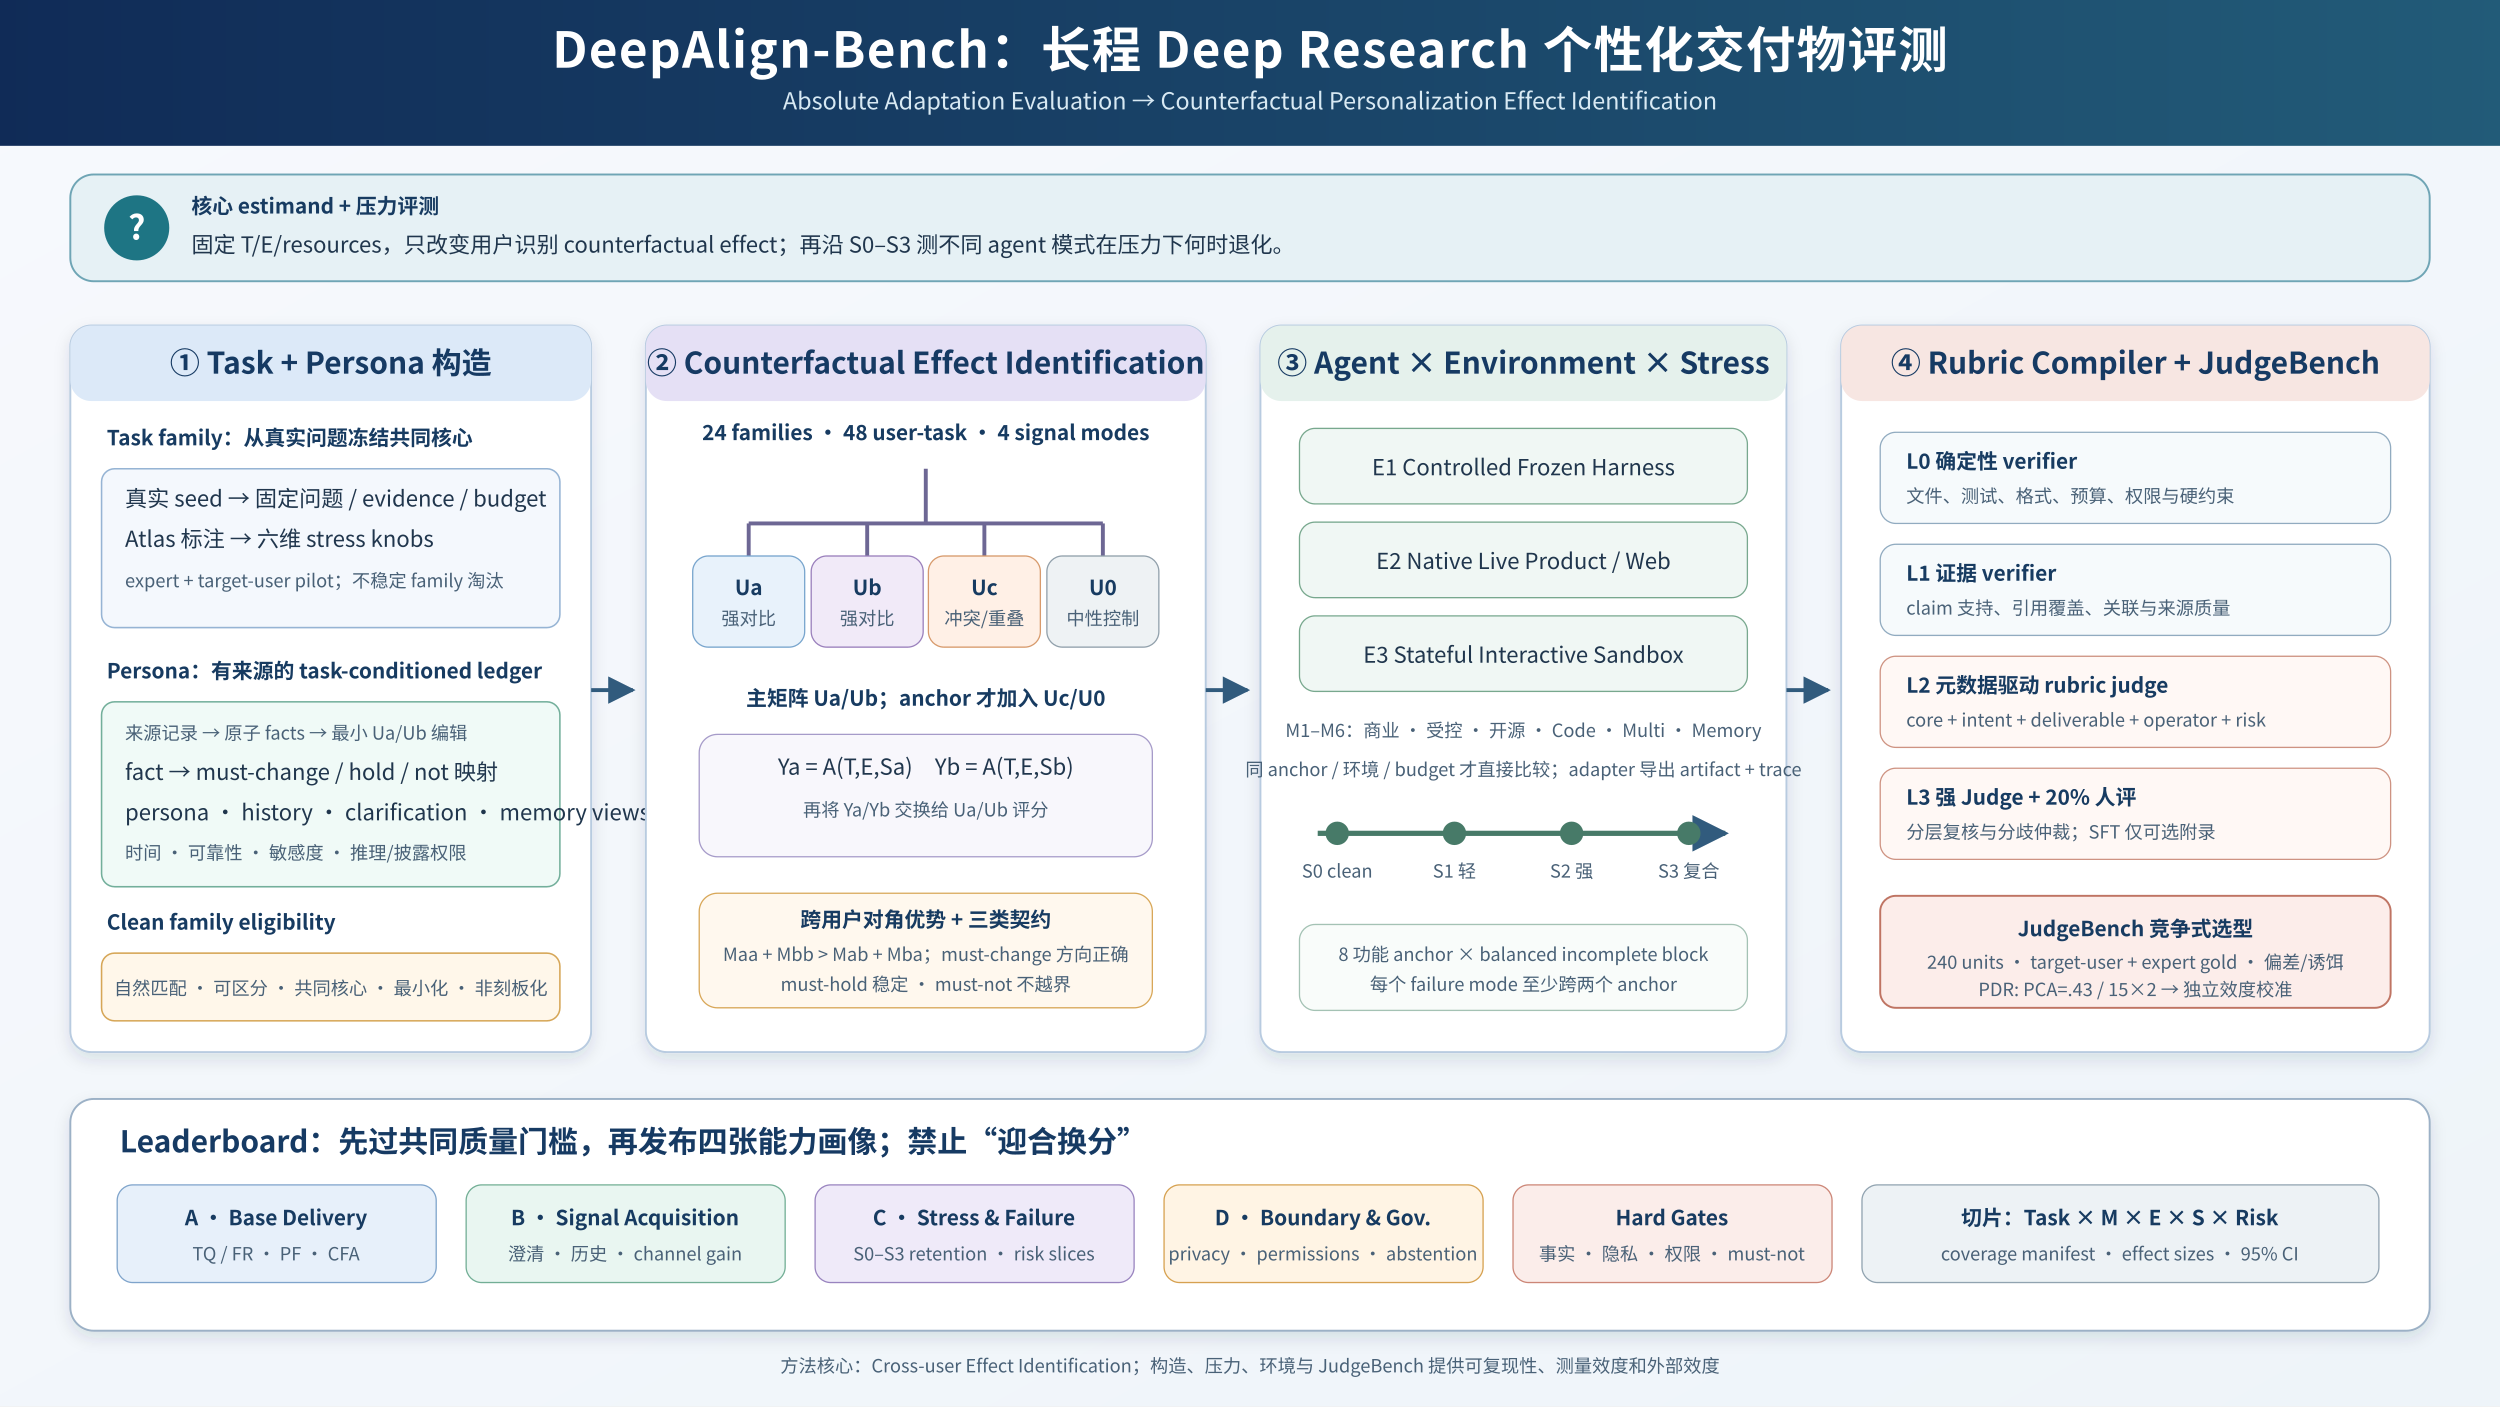
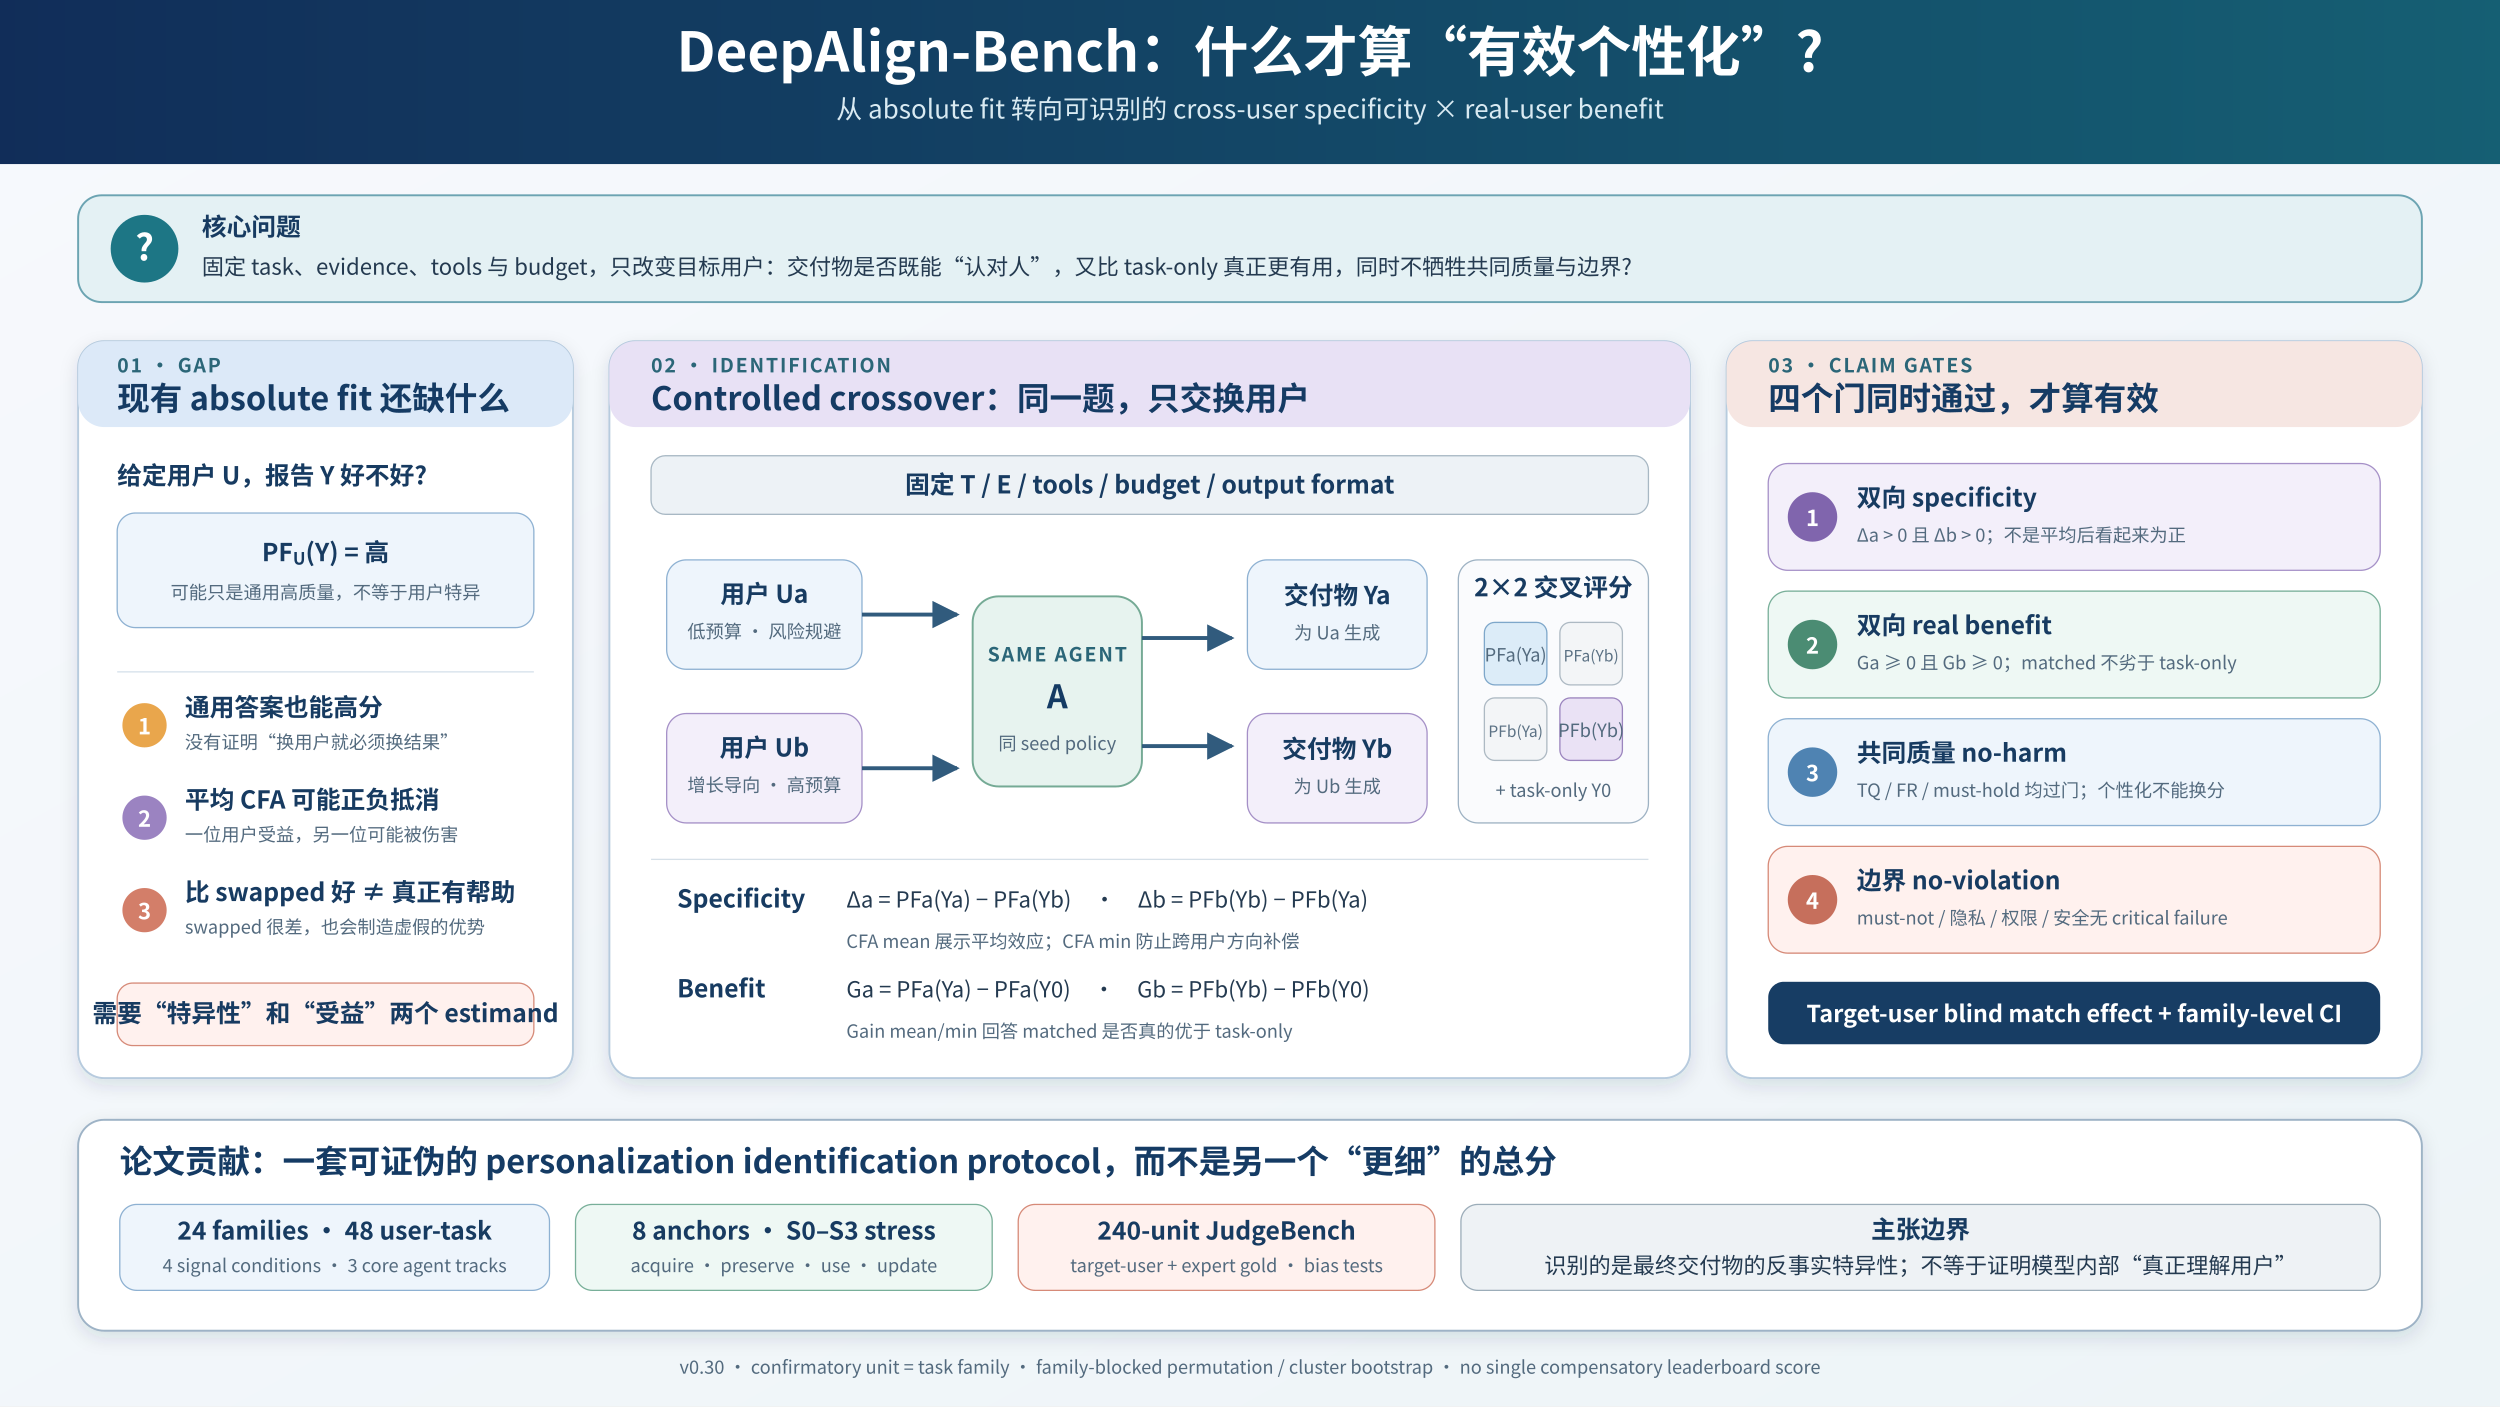
<svg xmlns="http://www.w3.org/2000/svg" width="1920" height="1080" viewBox="0 0 1920 1080">
  <defs>
    <linearGradient id="bg" x1="0" y1="0" x2="1" y2="1">
      <stop offset="0" stop-color="#F7F9FD" />
-       <stop offset="1" stop-color="#EEF4F9" />
+       <stop offset="1" stop-color="#EDF4F7" />
    </linearGradient>
    <linearGradient id="head" x1="0" y1="0" x2="1" y2="0">
-       <stop offset="0" stop-color="#102B57" />
-       <stop offset="1" stop-color="#225B78" />
+       <stop offset="0" stop-color="#112D59" />
+       <stop offset="1" stop-color="#155F73" />
    </linearGradient>
    <filter id="shadow" x="-10%" y="-10%" width="120%" height="130%">
-       <feDropShadow dx="0" dy="5" stdDeviation="6" flood-color="#16324F" flood-opacity="0.12" />
+       <feDropShadow dx="0" dy="5" stdDeviation="7" flood-color="#173652" flood-opacity="0.12" />
    </filter>
-     <marker id="arrow" viewBox="0 0 10 10" refX="9" refY="5" markerWidth="7" markerHeight="7" orient="auto-start-reverse">
-       <path d="M0 0 L10 5 L0 10 z" fill="#315B7D" />
+     <marker id="arrow" viewBox="0 0 10 10" refX="9" refY="5" markerWidth="7" markerHeight="7" orient="auto">
+       <path d="M0 0L10 5L0 10Z" fill="#315B7D" />
    </marker>
    <style>
      .cn{font-family:"PingFang SC","Microsoft YaHei","Noto Sans CJK SC",Arial,sans-serif}
-       .title{font-size:38px;font-weight:700;fill:white;letter-spacing:1px}
-       .subtitle{font-size:18px;fill:#D8E9F3}
-       .section{font-size:23px;font-weight:700;fill:#163A63}
-       .body{font-size:17px;fill:#20364D}
-       .small{font-size:14px;fill:#496177}
-       .label{font-size:16px;font-weight:700;fill:#173B61}
-       .white{fill:white}
-       .card{fill:white;stroke:#B8CBE0;stroke-width:1.5;rx:16;filter:url(#shadow)}
-       .chip{rx:10;stroke-width:1.2}
+       .title{font-size:42px;font-weight:700;fill:#fff}.subtitle{font-size:20px;fill:#D9EAF2}
+       .kicker{font-size:15px;font-weight:700;letter-spacing:1.4px;fill:#2B6678}.section{font-size:25px;font-weight:700;fill:#153B64}
+       .h3{font-size:19px;font-weight:700;fill:#173B61}.body{font-size:17px;fill:#243A50}.small{font-size:14px;fill:#536A7E}.tiny{font-size:12px;fill:#5B7184}
+       .white{fill:#fff}.card{fill:#fff;stroke:#B7CBDE;stroke-width:1.5;rx:20;filter:url(#shadow)}
+       .softBlue{fill:#EEF5FC;stroke:#8EB1D2}.softGreen{fill:#EEF8F4;stroke:#78AF99}.softViolet{fill:#F3EFFA;stroke:#A590C7}.softAmber{fill:#FFF7EA;stroke:#D6A557}.softRed{fill:#FFF1EE;stroke:#D68A78}
      .arrow{stroke:#315B7D;stroke-width:3;fill:none;marker-end:url(#arrow)}
-       .dash{stroke:#7892AB;stroke-width:2;stroke-dasharray:7 7;fill:none;marker-end:url(#arrow)}
    </style>
  </defs>
  <rect width="1920" height="1080" fill="url(#bg)" />
-   <rect x="0" y="0" width="1920" height="112" fill="url(#head)" />
-   <text x="960" y="52" text-anchor="middle" class="cn title">DeepAlign-Bench：长程 Deep Research 个性化交付物评测</text>
-   <text x="960" y="84" text-anchor="middle" class="cn subtitle">Absolute Adaptation Evaluation → Counterfactual Personalization Effect Identification</text>
-   <rect x="54" y="134" width="1812" height="82" rx="18" fill="#E6F1F5" stroke="#6FA5B5" stroke-width="1.5" />
-   <circle cx="105" cy="175" r="25" fill="#1E7584" />
-   <text x="105" y="184" text-anchor="middle" class="cn white" font-size="26" font-weight="700">?</text>
-   <text x="147" y="164" class="cn label">核心 estimand + 压力评测</text>
-   <text x="147" y="194" class="cn body">固定 T/E/resources，只改变用户识别 counterfactual effect；再沿 S0–S3 测不同 agent 模式在压力下何时退化。</text>
-   <rect x="54" y="250" width="400" height="558" class="card" />
-   <rect x="54" y="250" width="400" height="58" rx="16" fill="#DCE9F8" />
-   <text x="254" y="287" text-anchor="middle" class="cn section">① Task + Persona 构造</text>
-   <text x="82" y="342" class="cn label">Task family：从真实问题冻结共同核心</text>
-   <rect x="78" y="360" width="352" height="122" class="chip" fill="#F4F8FD" stroke="#96B4D4" />
-   <text x="96" y="389" class="cn body">真实 seed → 固定问题 / evidence / budget</text>
-   <text x="96" y="420" class="cn body">Atlas 标注 → 六维 stress knobs</text>
-   <text x="96" y="451" class="cn small">expert + target-user pilot；不稳定 family 淘汰</text>
-   <text x="82" y="521" class="cn label">Persona：有来源的 task-conditioned ledger</text>
-   <rect x="78" y="539" width="352" height="142" class="chip" fill="#F0FAF7" stroke="#73AF9B" />
-   <text x="96" y="568" class="cn small">来源记录 → 原子 facts → 最小 Ua/Ub 编辑</text>
-   <text x="96" y="599" class="cn body">fact → must-change / hold / not 映射</text>
-   <text x="96" y="630" class="cn body">persona · history · clarification · memory views</text>
-   <text x="96" y="660" class="cn small">时间 · 可靠性 · 敏感度 · 推理/披露权限</text>
-   <text x="82" y="714" class="cn label">Clean family eligibility</text>
-   <rect x="78" y="732" width="352" height="52" class="chip" fill="#FFF7EA" stroke="#D6A657" />
-   <text x="254" y="764" text-anchor="middle" class="cn small">自然匹配 · 可区分 · 共同核心 · 最小化 · 非刻板化</text>
-   <rect x="496" y="250" width="430" height="558" class="card" />
-   <rect x="496" y="250" width="430" height="58" rx="16" fill="#E5E0F5" />
-   <text x="711" y="287" text-anchor="middle" class="cn section">② Counterfactual Effect Identification</text>
-   <text x="711" y="338" text-anchor="middle" class="cn label">24 families · 48 user-task · 4 signal modes</text>
-   <line x1="711" y1="360" x2="711" y2="402" stroke="#6D6794" stroke-width="3" />
-   <line x1="575" y1="402" x2="847" y2="402" stroke="#6D6794" stroke-width="3" />
-   <line x1="575" y1="402" x2="575" y2="427" stroke="#6D6794" stroke-width="3" />
-   <line x1="666" y1="402" x2="666" y2="427" stroke="#6D6794" stroke-width="3" />
-   <line x1="756" y1="402" x2="756" y2="427" stroke="#6D6794" stroke-width="3" />
-   <line x1="847" y1="402" x2="847" y2="427" stroke="#6D6794" stroke-width="3" />
-   <rect x="532" y="427" width="86" height="70" rx="12" fill="#E8F2FB" stroke="#78A5CD" />
-   <rect x="623" y="427" width="86" height="70" rx="12" fill="#F1EAF8" stroke="#9A80BC" />
-   <rect x="713" y="427" width="86" height="70" rx="12" fill="#FFF0E6" stroke="#D79A6C" />
-   <rect x="804" y="427" width="86" height="70" rx="12" fill="#EEF2F4" stroke="#91A0AB" />
-   <text x="575" y="457" text-anchor="middle" class="cn label">Ua</text>
-   <text x="575" y="480" text-anchor="middle" class="cn small">强对比</text>
-   <text x="666" y="457" text-anchor="middle" class="cn label">Ub</text>
-   <text x="666" y="480" text-anchor="middle" class="cn small">强对比</text>
-   <text x="756" y="457" text-anchor="middle" class="cn label">Uc</text>
-   <text x="756" y="480" text-anchor="middle" class="cn small">冲突/重叠</text>
-   <text x="847" y="457" text-anchor="middle" class="cn label">U0</text>
-   <text x="847" y="480" text-anchor="middle" class="cn small">中性控制</text>
-   <text x="711" y="542" text-anchor="middle" class="cn label">主矩阵 Ua/Ub；anchor 才加入 Uc/U0</text>
-   <rect x="537" y="564" width="348" height="94" rx="14" fill="#F8F7FC" stroke="#A69BC9" />
-   <text x="711" y="595" text-anchor="middle" class="cn body">Ya = A(T,E,Sa)　Yb = A(T,E,Sb)</text>
-   <text x="711" y="627" text-anchor="middle" class="cn small">再将 Ya/Yb 交换给 Ua/Ub 评分</text>
-   <rect x="537" y="686" width="348" height="88" rx="14" fill="#FFF8EE" stroke="#D8A758" />
-   <text x="711" y="712" text-anchor="middle" class="cn label">跨用户对角优势 + 三类契约</text>
-   <text x="711" y="738" text-anchor="middle" class="cn small">Maa + Mbb &gt; Mab + Mba；must-change 方向正确</text>
-   <text x="711" y="761" text-anchor="middle" class="cn small">must-hold 稳定 · must-not 不越界</text>
-   <rect x="968" y="250" width="404" height="558" class="card" />
-   <rect x="968" y="250" width="404" height="58" rx="16" fill="#E5F1EC" />
-   <text x="1170" y="287" text-anchor="middle" class="cn section">③ Agent × Environment × Stress</text>
-   <rect x="998" y="329" width="344" height="58" rx="12" fill="#F0F7F4" stroke="#78A88E" />
-   <text x="1170" y="365" text-anchor="middle" class="cn body">E1 Controlled Frozen Harness</text>
-   <rect x="998" y="401" width="344" height="58" rx="12" fill="#F0F7F4" stroke="#78A88E" />
-   <text x="1170" y="437" text-anchor="middle" class="cn body">E2 Native Live Product / Web</text>
-   <rect x="998" y="473" width="344" height="58" rx="12" fill="#F0F7F4" stroke="#78A88E" />
-   <text x="1170" y="509" text-anchor="middle" class="cn body">E3 Stateful Interactive Sandbox</text>
-   <text x="1170" y="566" text-anchor="middle" class="cn small">M1–M6：商业 · 受控 · 开源 · Code · Multi · Memory</text>
-   <text x="1170" y="596" text-anchor="middle" class="cn small">同 anchor / 环境 / budget 才直接比较；adapter 导出 artifact + trace</text>
-   <line x1="1012" y1="640" x2="1325" y2="640" stroke="#477A68" stroke-width="4" marker-end="url(#arrow)" />
-   <circle cx="1027" cy="640" r="9" fill="#477A68" />
-   <circle cx="1117" cy="640" r="9" fill="#477A68" />
-   <circle cx="1207" cy="640" r="9" fill="#477A68" />
-   <circle cx="1297" cy="640" r="9" fill="#477A68" />
-   <text x="1027" y="674" text-anchor="middle" class="cn small">S0 clean</text>
-   <text x="1117" y="674" text-anchor="middle" class="cn small">S1 轻</text>
-   <text x="1207" y="674" text-anchor="middle" class="cn small">S2 强</text>
-   <text x="1297" y="674" text-anchor="middle" class="cn small">S3 复合</text>
-   <rect x="998" y="710" width="344" height="66" rx="12" fill="#F9FCFA" stroke="#A4C2B4" />
-   <text x="1170" y="738" text-anchor="middle" class="cn small">8 功能 anchor × balanced incomplete block</text>
-   <text x="1170" y="761" text-anchor="middle" class="cn small">每个 failure mode 至少跨两个 anchor</text>
-   <rect x="1414" y="250" width="452" height="558" class="card" />
-   <rect x="1414" y="250" width="452" height="58" rx="16" fill="#F7E6E2" />
-   <text x="1640" y="287" text-anchor="middle" class="cn section">④ Rubric Compiler + JudgeBench</text>
-   <rect x="1444" y="332" width="392" height="70" rx="12" fill="#F6FAFC" stroke="#91ABC0" />
-   <text x="1464" y="360" class="cn label">L0 确定性 verifier</text>
-   <text x="1464" y="386" class="cn small">文件、测试、格式、预算、权限与硬约束</text>
-   <rect x="1444" y="418" width="392" height="70" rx="12" fill="#F6FAFC" stroke="#91ABC0" />
-   <text x="1464" y="446" class="cn label">L1 证据 verifier</text>
-   <text x="1464" y="472" class="cn small">claim 支持、引用覆盖、关联与来源质量</text>
-   <rect x="1444" y="504" width="392" height="70" rx="12" fill="#FFF8F5" stroke="#CE9382" />
-   <text x="1464" y="532" class="cn label">L2 元数据驱动 rubric judge</text>
-   <text x="1464" y="558" class="cn small">core + intent + deliverable + operator + risk</text>
-   <rect x="1444" y="590" width="392" height="70" rx="12" fill="#FFF8F5" stroke="#CE9382" />
-   <text x="1464" y="618" class="cn label">L3 强 Judge + 20% 人评</text>
-   <text x="1464" y="644" class="cn small">分层复核与分歧仲裁；SFT 仅可选附录</text>
-   <rect x="1444" y="688" width="392" height="86" rx="12" fill="#FCEDEA" stroke="#BF7463" stroke-width="1.5" />
-   <text x="1640" y="719" text-anchor="middle" class="cn label">JudgeBench 竞争式选型</text>
-   <text x="1640" y="744" text-anchor="middle" class="cn small">240 units · target-user + expert gold · 偏差/诱饵</text>
-   <text x="1640" y="765" text-anchor="middle" class="cn small">PDR: PCA=.43 / 15×2 → 独立效度校准</text>
-   <path d="M454 530 L486 530" class="arrow" />
-   <path d="M926 530 L958 530" class="arrow" />
-   <path d="M1372 530 L1404 530" class="arrow" />
-   <rect x="54" y="844" width="1812" height="178" rx="18" fill="#FFFFFF" stroke="#9CB1C6" stroke-width="1.5" filter="url(#shadow)" />
-   <text x="92" y="885" class="cn section">Leaderboard：先过共同质量门槛，再发布四张能力画像；禁止“迎合换分”</text>
-   <rect x="90" y="910" width="245" height="75" rx="12" fill="#E7F0FA" stroke="#7FA4CB" />
-   <text x="212" y="941" text-anchor="middle" class="cn label">A · Base Delivery</text>
-   <text x="212" y="968" text-anchor="middle" class="cn small">TQ / FR · PF · CFA</text>
-   <rect x="358" y="910" width="245" height="75" rx="12" fill="#E9F6F1" stroke="#72AE95" />
-   <text x="480" y="941" text-anchor="middle" class="cn label">B · Signal Acquisition</text>
-   <text x="480" y="968" text-anchor="middle" class="cn small">澄清 · 历史 · channel gain</text>
-   <rect x="626" y="910" width="245" height="75" rx="12" fill="#EFEAF9" stroke="#9984BF" />
-   <text x="748" y="941" text-anchor="middle" class="cn label">C · Stress &amp; Failure</text>
-   <text x="748" y="968" text-anchor="middle" class="cn small">S0–S3 retention · risk slices</text>
-   <rect x="894" y="910" width="245" height="75" rx="12" fill="#FFF4E4" stroke="#D6A150" />
-   <text x="1016" y="941" text-anchor="middle" class="cn label">D · Boundary &amp; Gov.</text>
-   <text x="1016" y="968" text-anchor="middle" class="cn small">privacy · permissions · abstention</text>
-   <rect x="1162" y="910" width="245" height="75" rx="12" fill="#FBEDEA" stroke="#CC8677" />
-   <text x="1284" y="941" text-anchor="middle" class="cn label">Hard Gates</text>
-   <text x="1284" y="968" text-anchor="middle" class="cn small">事实 · 隐私 · 权限 · must-not</text>
-   <rect x="1430" y="910" width="397" height="75" rx="12" fill="#EDF2F5" stroke="#91A3B0" />
-   <text x="1628" y="941" text-anchor="middle" class="cn label">切片：Task × M × E × S × Risk</text>
-   <text x="1628" y="968" text-anchor="middle" class="cn small">coverage manifest · effect sizes · 95% CI</text>
-   <text x="960" y="1054" text-anchor="middle" class="cn small">方法核心：Cross-user Effect Identification；构造、压力、环境与 JudgeBench 提供可复现性、测量效度和外部效度</text>
+   <rect width="1920" height="126" fill="url(#head)" />
+   <text x="960" y="55" text-anchor="middle" class="cn title">DeepAlign-Bench：什么才算“有效个性化”?</text>
+   <text x="960" y="91" text-anchor="middle" class="cn subtitle">从 absolute fit 转向可识别的 cross-user specificity × real-user benefit</text>
+   <rect x="60" y="150" width="1800" height="82" rx="18" fill="#E4F1F4" stroke="#6CA4B2" stroke-width="1.5" />
+   <circle cx="111" cy="191" r="26" fill="#1D7685" />
+   <text x="111" y="200" text-anchor="middle" class="cn white" font-size="28" font-weight="700">?</text>
+   <text x="155" y="181" class="cn h3">核心问题</text>
+   <text x="155" y="211" class="cn body">固定 task、evidence、tools 与 budget，只改变目标用户：交付物是否既能“认对人”，又比 task-only 真正更有用，同时不牺牲共同质量与边界?</text>
+   <rect x="60" y="262" width="380" height="566" class="card" />
+   <rect x="60" y="262" width="380" height="66" rx="20" fill="#DCE9F8" />
+   <text x="90" y="286" class="cn kicker">01 · GAP</text>
+   <text x="90" y="315" class="cn section">现有 absolute fit 还缺什么</text>
+   <text x="90" y="372" class="cn h3">给定用户 U，报告 Y 好不好?</text>
+   <rect x="90" y="394" width="320" height="88" rx="14" class="softBlue" />
+   <text x="250" y="431" text-anchor="middle" class="cn h3">PF<tspan baseline-shift="sub" font-size="13">U</tspan>(Y) = 高</text>
+   <text x="250" y="460" text-anchor="middle" class="cn small">可能只是通用高质量，不等于用户特异</text>
+   <line x1="90" y1="516" x2="410" y2="516" stroke="#D5E0EA" />
+   <circle cx="111" cy="557" r="17" fill="#E9A64C" />
+   <text x="111" y="564" text-anchor="middle" class="cn white" font-size="17" font-weight="700">1</text>
+   <text x="142" y="550" class="cn h3">通用答案也能高分</text>
+   <text x="142" y="575" class="cn small">没有证明“换用户就必须换结果”</text>
+   <circle cx="111" cy="628" r="17" fill="#9B83C1" />
+   <text x="111" y="635" text-anchor="middle" class="cn white" font-size="17" font-weight="700">2</text>
+   <text x="142" y="621" class="cn h3">平均 CFA 可能正负抵消</text>
+   <text x="142" y="646" class="cn small">一位用户受益，另一位可能被伤害</text>
+   <circle cx="111" cy="699" r="17" fill="#D37E69" />
+   <text x="111" y="706" text-anchor="middle" class="cn white" font-size="17" font-weight="700">3</text>
+   <text x="142" y="692" class="cn h3">比 swapped 好 ≠ 真正有帮助</text>
+   <text x="142" y="717" class="cn small">swapped 很差，也会制造虚假的优势</text>
+   <rect x="90" y="755" width="320" height="48" rx="12" class="softRed" />
+   <text x="250" y="785" text-anchor="middle" class="cn h3">需要“特异性”和“受益”两个 estimand</text>
+   <rect x="468" y="262" width="830" height="566" class="card" />
+   <rect x="468" y="262" width="830" height="66" rx="20" fill="#E8E1F5" />
+   <text x="500" y="286" class="cn kicker">02 · IDENTIFICATION</text>
+   <text x="500" y="315" class="cn section">Controlled crossover：同一题，只交换用户</text>
+   <rect x="500" y="350" width="766" height="45" rx="11" fill="#EDF2F6" stroke="#A8B8C4" />
+   <text x="883" y="379" text-anchor="middle" class="cn h3">固定 T / E / tools / budget / output format</text>
+   <rect x="512" y="430" width="150" height="84" rx="15" class="softBlue" />
+   <text x="587" y="463" text-anchor="middle" class="cn h3">用户 Ua</text>
+   <text x="587" y="490" text-anchor="middle" class="cn small">低预算 · 风险规避</text>
+   <rect x="512" y="548" width="150" height="84" rx="15" class="softViolet" />
+   <text x="587" y="581" text-anchor="middle" class="cn h3">用户 Ub</text>
+   <text x="587" y="608" text-anchor="middle" class="cn small">增长导向 · 高预算</text>
+   <path d="M662 472H735" class="arrow" />
+   <path d="M662 590H735" class="arrow" />
+   <rect x="747" y="458" width="130" height="146" rx="20" fill="#E7F3EF" stroke="#75AA95" stroke-width="1.5" />
+   <text x="812" y="508" text-anchor="middle" class="cn kicker">SAME AGENT</text>
+   <text x="812" y="544" text-anchor="middle" class="cn section">A</text>
+   <text x="812" y="576" text-anchor="middle" class="cn small">同 seed policy</text>
+   <path d="M877 490H946" class="arrow" />
+   <path d="M877 573H946" class="arrow" />
+   <rect x="958" y="430" width="138" height="84" rx="15" class="softBlue" />
+   <text x="1027" y="464" text-anchor="middle" class="cn h3">交付物 Ya</text>
+   <text x="1027" y="491" text-anchor="middle" class="cn small">为 Ua 生成</text>
+   <rect x="958" y="548" width="138" height="84" rx="15" class="softViolet" />
+   <text x="1027" y="582" text-anchor="middle" class="cn h3">交付物 Yb</text>
+   <text x="1027" y="609" text-anchor="middle" class="cn small">为 Ub 生成</text>
+   <rect x="1120" y="430" width="146" height="202" rx="15" fill="#FAFBFD" stroke="#9EB2C3" />
+   <text x="1193" y="458" text-anchor="middle" class="cn h3">2×2 交叉评分</text>
+   <rect x="1140" y="478" width="48" height="48" rx="8" fill="#DCECF8" stroke="#7EA7CA" />
+   <rect x="1198" y="478" width="48" height="48" rx="8" fill="#F3F5F7" stroke="#ADB9C3" />
+   <rect x="1140" y="536" width="48" height="48" rx="8" fill="#F3F5F7" stroke="#ADB9C3" />
+   <rect x="1198" y="536" width="48" height="48" rx="8" fill="#EAE2F5" stroke="#9B85BE" />
+   <text x="1164" y="508" text-anchor="middle" class="cn small">PFa(Ya)</text>
+   <text x="1222" y="508" text-anchor="middle" class="cn tiny">PFa(Yb)</text>
+   <text x="1164" y="566" text-anchor="middle" class="cn tiny">PFb(Ya)</text>
+   <text x="1222" y="566" text-anchor="middle" class="cn small">PFb(Yb)</text>
+   <text x="1193" y="612" text-anchor="middle" class="cn small">+ task-only Y0</text>
+   <line x1="500" y1="660" x2="1266" y2="660" stroke="#D6E0E8" />
+   <text x="520" y="697" class="cn h3">Specificity</text>
+   <text x="650" y="697" class="cn body">Δa = PFa(Ya) − PFa(Yb)　·　Δb = PFb(Yb) − PFb(Ya)</text>
+   <text x="650" y="728" class="cn small">CFA mean 展示平均效应；CFA min 防止跨用户方向补偿</text>
+   <text x="520" y="766" class="cn h3">Benefit</text>
+   <text x="650" y="766" class="cn body">Ga = PFa(Ya) − PFa(Y0)　·　Gb = PFb(Yb) − PFb(Y0)</text>
+   <text x="650" y="797" class="cn small">Gain mean/min 回答 matched 是否真的优于 task-only</text>
+   <rect x="1326" y="262" width="534" height="566" class="card" />
+   <rect x="1326" y="262" width="534" height="66" rx="20" fill="#F6E6E2" />
+   <text x="1358" y="286" class="cn kicker">03 · CLAIM GATES</text>
+   <text x="1358" y="315" class="cn section">四个门同时通过，才算有效</text>
+   <rect x="1358" y="356" width="470" height="82" rx="15" class="softViolet" />
+   <circle cx="1392" cy="397" r="19" fill="#8065AD" />
+   <text x="1392" y="404" text-anchor="middle" class="cn white" font-size="17" font-weight="700">1</text>
+   <text x="1426" y="389" class="cn h3">双向 specificity</text>
+   <text x="1426" y="416" class="cn small">Δa &gt; 0 且 Δb &gt; 0；不是平均后看起来为正</text>
+   <rect x="1358" y="454" width="470" height="82" rx="15" class="softGreen" />
+   <circle cx="1392" cy="495" r="19" fill="#4B8C73" />
+   <text x="1392" y="502" text-anchor="middle" class="cn white" font-size="17" font-weight="700">2</text>
+   <text x="1426" y="487" class="cn h3">双向 real benefit</text>
+   <text x="1426" y="514" class="cn small">Ga ≥ 0 且 Gb ≥ 0；matched 不劣于 task-only</text>
+   <rect x="1358" y="552" width="470" height="82" rx="15" class="softBlue" />
+   <circle cx="1392" cy="593" r="19" fill="#4F83B2" />
+   <text x="1392" y="600" text-anchor="middle" class="cn white" font-size="17" font-weight="700">3</text>
+   <text x="1426" y="585" class="cn h3">共同质量 no-harm</text>
+   <text x="1426" y="612" class="cn small">TQ / FR / must-hold 均过门；个性化不能换分</text>
+   <rect x="1358" y="650" width="470" height="82" rx="15" class="softRed" />
+   <circle cx="1392" cy="691" r="19" fill="#C66F5C" />
+   <text x="1392" y="698" text-anchor="middle" class="cn white" font-size="17" font-weight="700">4</text>
+   <text x="1426" y="683" class="cn h3">边界 no-violation</text>
+   <text x="1426" y="710" class="cn small">must-not / 隐私 / 权限 / 安全无 critical failure</text>
+   <rect x="1358" y="754" width="470" height="48" rx="12" fill="#173D64" />
+   <text x="1593" y="785" text-anchor="middle" class="cn white" font-size="18" font-weight="700">Target-user blind match effect + family-level CI</text>
+   <rect x="60" y="860" width="1800" height="162" rx="20" fill="#FFFFFF" stroke="#9EB3C6" stroke-width="1.5" filter="url(#shadow)" />
+   <text x="92" y="901" class="cn section">论文贡献：一套可证伪的 personalization identification protocol，而不是另一个“更细”的总分</text>
+   <rect x="92" y="925" width="330" height="66" rx="13" class="softBlue" />
+   <text x="257" y="952" text-anchor="middle" class="cn h3">24 families · 48 user-task</text>
+   <text x="257" y="977" text-anchor="middle" class="cn small">4 signal conditions · 3 core agent tracks</text>
+   <rect x="442" y="925" width="320" height="66" rx="13" class="softGreen" />
+   <text x="602" y="952" text-anchor="middle" class="cn h3">8 anchors · S0–S3 stress</text>
+   <text x="602" y="977" text-anchor="middle" class="cn small">acquire · preserve · use · update</text>
+   <rect x="782" y="925" width="320" height="66" rx="13" class="softRed" />
+   <text x="942" y="952" text-anchor="middle" class="cn h3">240-unit JudgeBench</text>
+   <text x="942" y="977" text-anchor="middle" class="cn small">target-user + expert gold · bias tests</text>
+   <rect x="1122" y="925" width="706" height="66" rx="13" fill="#EEF2F5" stroke="#9CADB9" />
+   <text x="1475" y="951" text-anchor="middle" class="cn h3">主张边界</text>
+   <text x="1475" y="978" text-anchor="middle" class="cn body">识别的是最终交付物的反事实特异性；不等于证明模型内部“真正理解用户”</text>
+   <text x="960" y="1055" text-anchor="middle" class="cn small">v0.30 · confirmatory unit = task family · family-blocked permutation / cluster bootstrap · no single compensatory leaderboard score</text>
</svg>
